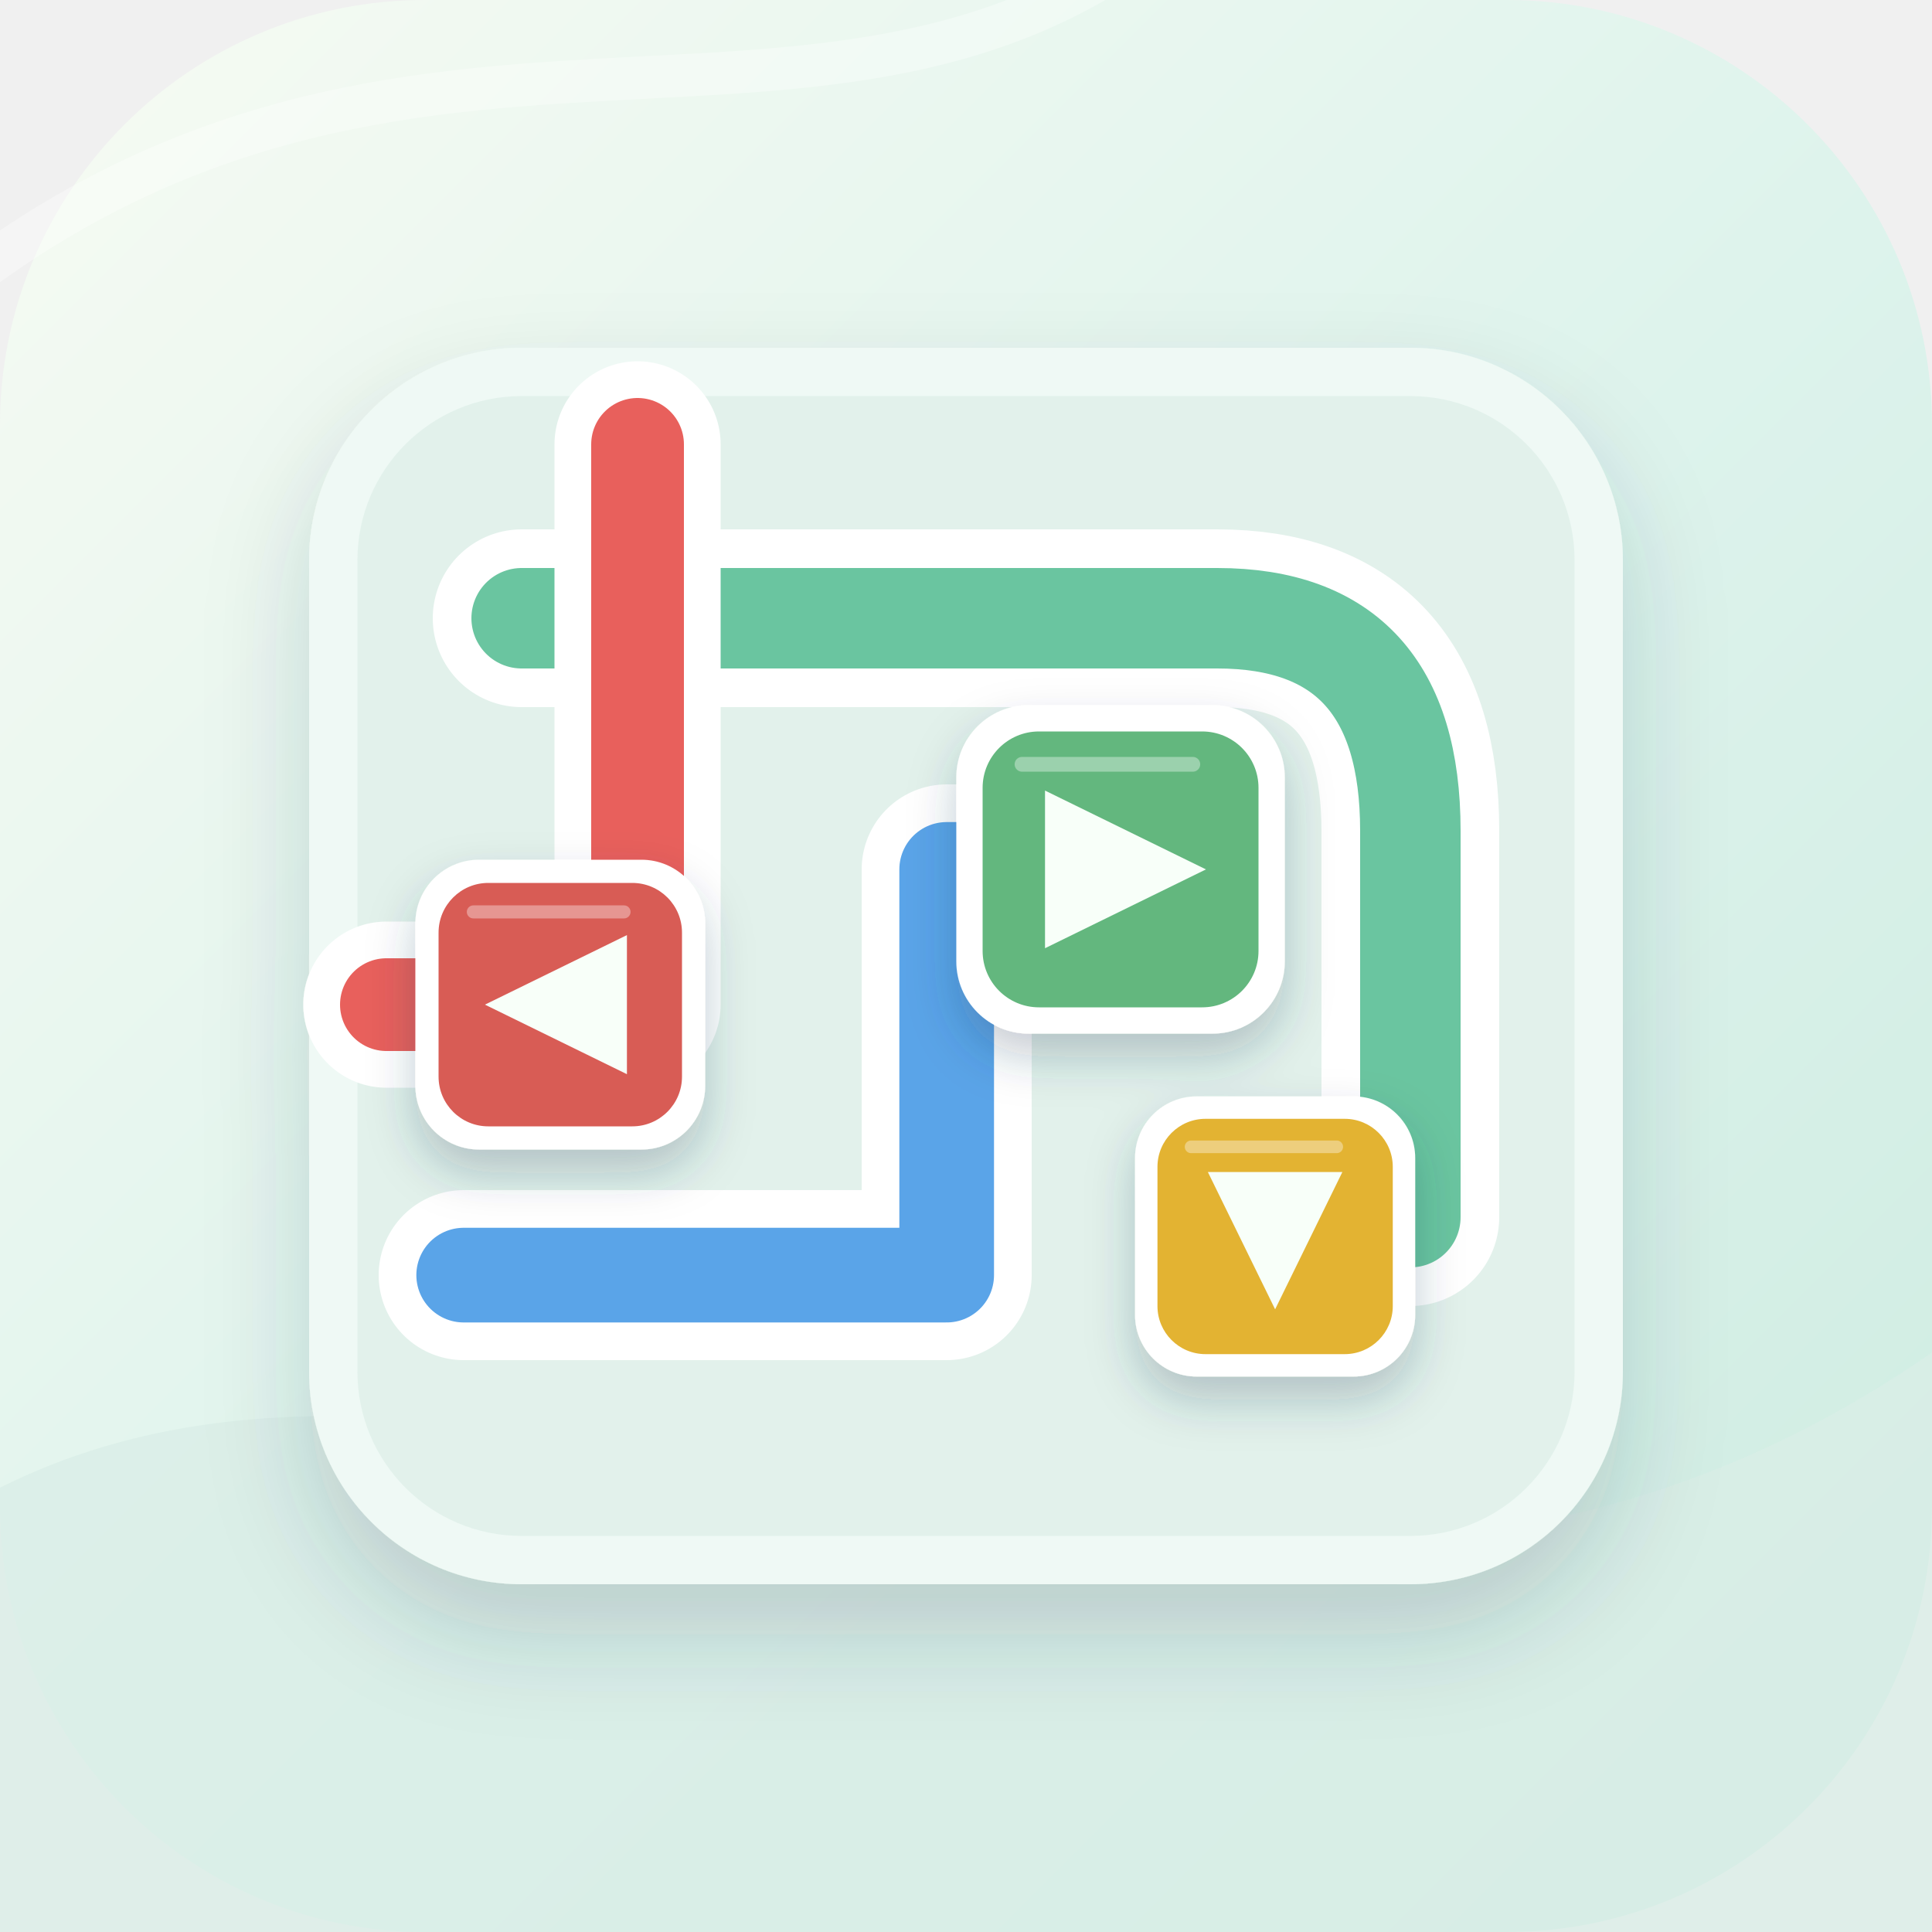
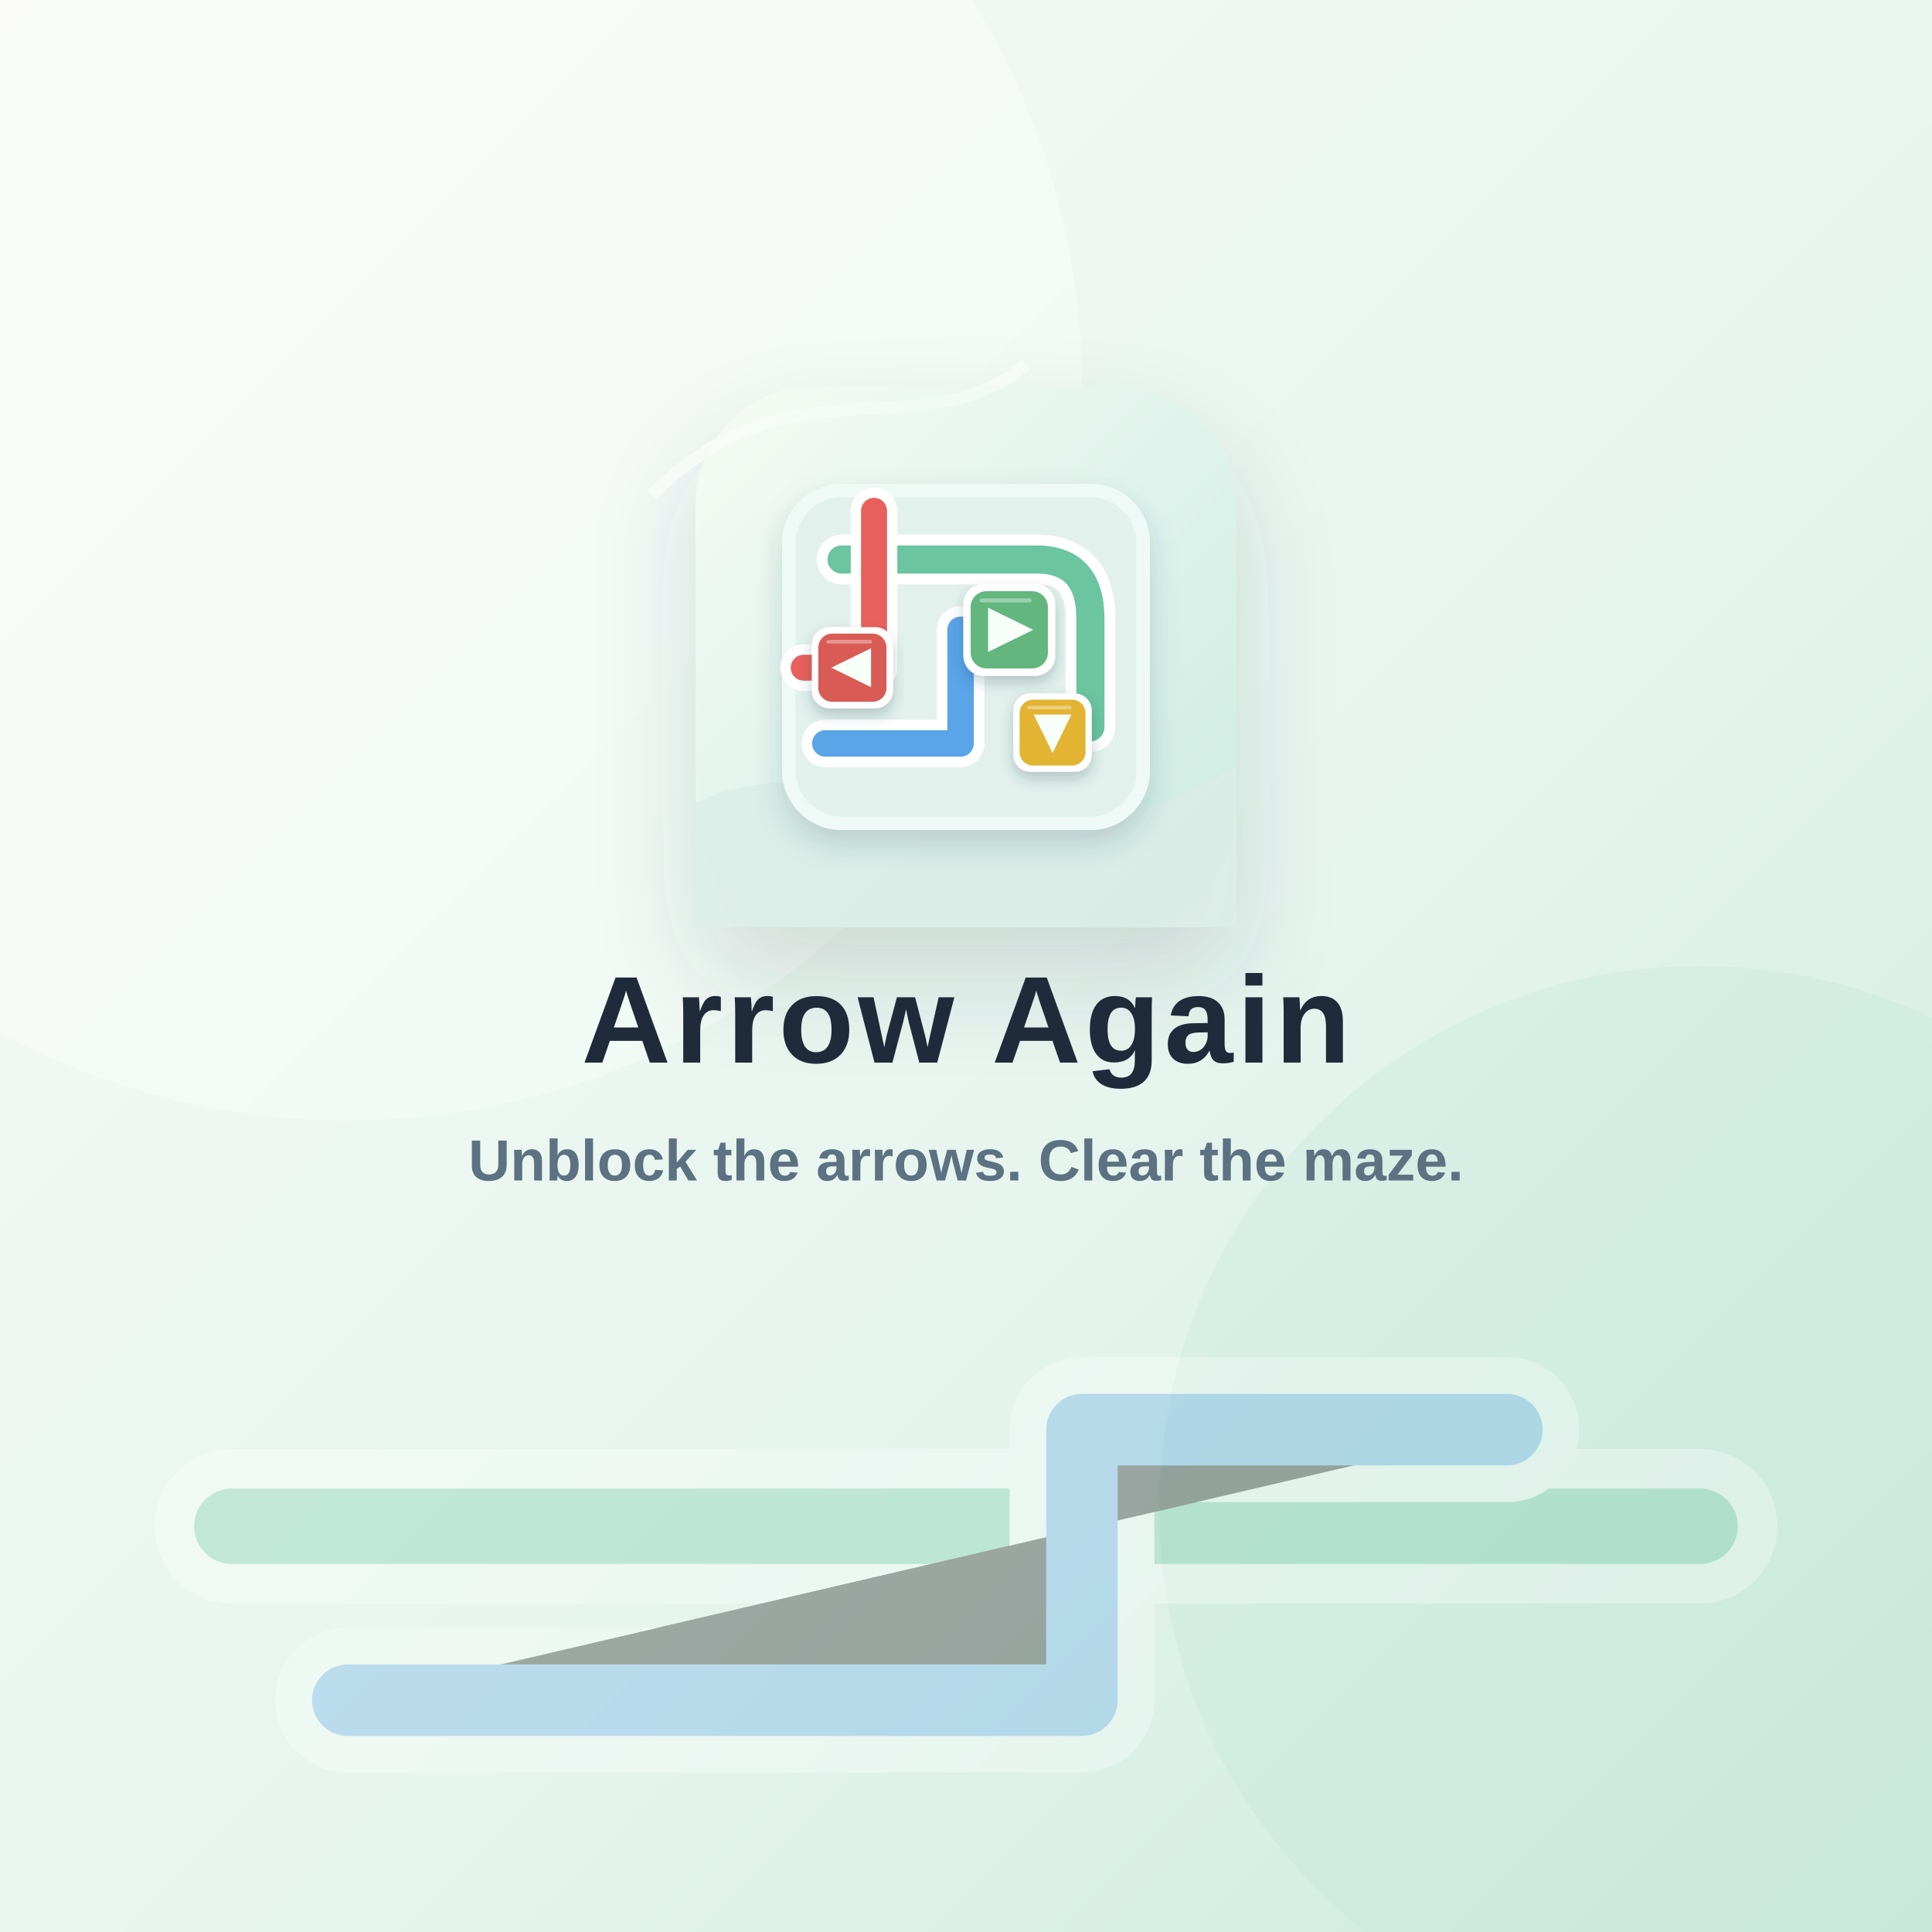
- <svg xmlns="http://www.w3.org/2000/svg" width="1024" height="1024" viewBox="0 0 1024 1024">
+ <svg xmlns="http://www.w3.org/2000/svg" width="2732" height="2732" viewBox="0 0 2732 2732">
  <defs>
-     <linearGradient id="iconBg" x1="0" x2="1" y1="0" y2="1">
-       <stop offset="0" stop-color="#F7FBF3" />
-       <stop offset=".54" stop-color="#DDF3EC" />
-       <stop offset="1" stop-color="#CDEBE0" />
+     <linearGradient id="splashBg" x1="0" x2="1" y1="0" y2="1">
+       <stop offset="0" stop-color="#F9FBF4" />
+       <stop offset=".58" stop-color="#E6F5EE" />
+       <stop offset="1" stop-color="#CAE9DC" />
    </linearGradient>
-     <filter id="softShadow" x="-20%" y="-20%" width="140%" height="150%">
-       <feDropShadow dx="0" dy="26.624" stdDeviation="26.624" flood-color="#274157" flood-opacity=".18" />
-     </filter>
-     <filter id="tileShadow" x="-25%" y="-25%" width="150%" height="150%">
-       <feDropShadow dx="0" dy="12.288" stdDeviation="12.288" flood-color="#24435B" flood-opacity=".25" />
+     <filter id="splashShadow" x="-30%" y="-30%" width="160%" height="170%">
+       <feDropShadow dx="0" dy="95.62" stdDeviation="92.888" flood-color="#264057" flood-opacity=".16" />
    </filter>
  </defs>
-   <rect width="1024" height="1024" rx="225.28" fill="url(#iconBg)" />
-   <path d="M0 788.48 C286.72 645.12 655.36 972.8 1024 716.8 L1024 1024 L0 1024Z" fill="#D9EEE7" opacity=".75" />
-   <path d="M-81.92 204.8 C184.32 -61.44 430.08 122.88 624.64 -40.96" stroke="#ffffff" stroke-width="22.528" opacity=".32" fill="none" />
-   <g filter="url(#softShadow)">
-     <rect x="163.84" y="184.32" width="696.32" height="655.36" rx="112.64" fill="#EFF9F5" />
-     <rect x="189.44" y="209.92" width="645.12" height="604.16" rx="87.04" fill="#DDEFE8" opacity=".72" />
-     <path d="M276.48 327.68 H645.12 Q747.52 327.68 747.52 440.32 V645.12" stroke="#ffffff" stroke-width="94.208" stroke-linecap="round" stroke-linejoin="round" fill="none" />
-     <path d="M276.48 327.68 H645.12 Q747.52 327.68 747.52 440.32 V645.12" stroke="#6BC5A0" stroke-width="53.248" stroke-linecap="round" stroke-linejoin="round" fill="none" />
-     <path d="M245.76 675.84 H501.76 V460.8 H624.64" stroke="#ffffff" stroke-width="90.112" stroke-linecap="round" stroke-linejoin="round" fill="none" />
-     <path d="M245.76 675.84 H501.76 V460.8 H624.64" stroke="#5AA4E8" stroke-width="50.176" stroke-linecap="round" stroke-linejoin="round" fill="none" />
-     <path d="M337.92 235.52 V532.48 H204.8" stroke="#ffffff" stroke-width="88.064" stroke-linecap="round" stroke-linejoin="round" fill="none" />
-     <path d="M337.92 235.52 V532.48 H204.8" stroke="#E8615B" stroke-width="49.152" stroke-linecap="round" stroke-linejoin="round" fill="none" />
+   <rect width="2732" height="2732" fill="url(#splashBg)" />
+   <circle cx="491.76" cy="546.4" r="1038.16" fill="#ffffff" opacity=".34" />
+   <circle cx="2404.16" cy="2130.96" r="764.96" fill="#BFE5D5" opacity=".32" />
+   <g opacity="0.32">
+     <path d="M327.84 2158.28 H2404.16" stroke="#FFFFFF" stroke-width="218.56" stroke-linecap="round" />
+     <path d="M327.84 2158.28 H2404.16" stroke="#6BC5A0" stroke-width="106.548" stroke-linecap="round" />
+     <path d="M491.76 2404.16 H1529.92 V2021.68 H2130.96" stroke="#FFFFFF" stroke-width="204.9" stroke-linecap="round" stroke-linejoin="round" />
+     <path d="M491.76 2404.16 H1529.92 V2021.68 H2130.96" stroke="#5AA4E8" stroke-width="101.084" stroke-linecap="round" stroke-linejoin="round" />
  </g>
-   <g filter="url(#tileShadow)">
-     <g>
-       <rect x="506.88" y="373.76" width="174.08" height="174.08" rx="38.298" fill="#ffffff" />
-       <rect x="520.806" y="387.686" width="146.227" height="146.227" rx="29.872" fill="#63B77E" />
-       <polygon points="553.882,419.021 639.181,460.8 553.882,502.579" fill="#F8FFF9" />
-       <path d="M541.696 405.094 H632.218" stroke="#ffffff" stroke-width="7.834" opacity=".36" stroke-linecap="round" />
+   <g transform="translate(983.52 546.4) scale(0.7470313)" filter="url(#splashShadow)">
+     <defs>
+       <linearGradient id="iconBg" x1="0" x2="1" y1="0" y2="1">
+         <stop offset="0" stop-color="#F7FBF3" />
+         <stop offset=".54" stop-color="#DDF3EC" />
+         <stop offset="1" stop-color="#CDEBE0" />
+       </linearGradient>
+       <filter id="softShadow" x="-20%" y="-20%" width="140%" height="150%">
+         <feDropShadow dx="0" dy="26.624" stdDeviation="26.624" flood-color="#274157" flood-opacity=".18" />
+       </filter>
+       <filter id="tileShadow" x="-25%" y="-25%" width="150%" height="150%">
+         <feDropShadow dx="0" dy="12.288" stdDeviation="12.288" flood-color="#24435B" flood-opacity=".25" />
+       </filter>
+     </defs>
+     <rect width="1024" height="1024" rx="225.28" fill="url(#iconBg)" />
+     <path d="M0 788.48 C286.72 645.12 655.36 972.8 1024 716.8 L1024 1024 L0 1024Z" fill="#D9EEE7" opacity=".75" />
+     <path d="M-81.92 204.8 C184.32 -61.44 430.08 122.88 624.64 -40.96" stroke="#ffffff" stroke-width="22.528" opacity=".32" fill="none" />
+     <g filter="url(#softShadow)">
+       <rect x="163.84" y="184.32" width="696.32" height="655.36" rx="112.64" fill="#EFF9F5" />
+       <rect x="189.44" y="209.92" width="645.12" height="604.16" rx="87.04" fill="#DDEFE8" opacity=".72" />
+       <path d="M276.48 327.68 H645.12 Q747.52 327.68 747.52 440.32 V645.12" stroke="#ffffff" stroke-width="94.208" stroke-linecap="round" stroke-linejoin="round" fill="none" />
+       <path d="M276.48 327.68 H645.12 Q747.52 327.68 747.52 440.32 V645.12" stroke="#6BC5A0" stroke-width="53.248" stroke-linecap="round" stroke-linejoin="round" fill="none" />
+       <path d="M245.76 675.84 H501.76 V460.8 H624.64" stroke="#ffffff" stroke-width="90.112" stroke-linecap="round" stroke-linejoin="round" fill="none" />
+       <path d="M245.76 675.84 H501.76 V460.8 H624.64" stroke="#5AA4E8" stroke-width="50.176" stroke-linecap="round" stroke-linejoin="round" fill="none" />
+       <path d="M337.92 235.52 V532.48 H204.8" stroke="#ffffff" stroke-width="88.064" stroke-linecap="round" stroke-linejoin="round" fill="none" />
+       <path d="M337.92 235.52 V532.48 H204.8" stroke="#E8615B" stroke-width="49.152" stroke-linecap="round" stroke-linejoin="round" fill="none" />
    </g>
-     <g>
-       <rect x="220.16" y="455.68" width="153.6" height="153.6" rx="33.792" fill="#ffffff" />
-       <rect x="232.448" y="467.968" width="129.024" height="129.024" rx="26.358" fill="#D85B55" />
-       <polygon points="332.288,495.616 257.024,532.48 332.288,569.344" fill="#F8FFF9" />
-       <path d="M250.88 483.328 H330.752" stroke="#ffffff" stroke-width="6.912" opacity=".36" stroke-linecap="round" />
-     </g>
-     <g>
-       <rect x="601.6" y="581.12" width="148.48" height="148.48" rx="32.666" fill="#ffffff" />
-       <rect x="613.478" y="592.998" width="124.723" height="124.723" rx="25.479" fill="#E3B333" />
-       <polygon points="640.205,621.21 675.84,693.965 711.475,621.21" fill="#F8FFF9" />
-       <path d="M631.296 607.846 H708.506" stroke="#ffffff" stroke-width="6.682" opacity=".36" stroke-linecap="round" />
+     <g filter="url(#tileShadow)">
+       <g>
+         <rect x="506.88" y="373.76" width="174.08" height="174.08" rx="38.298" fill="#ffffff" />
+         <rect x="520.806" y="387.686" width="146.227" height="146.227" rx="29.872" fill="#63B77E" />
+         <polygon points="553.882,419.021 639.181,460.8 553.882,502.579" fill="#F8FFF9" />
+         <path d="M541.696 405.094 H632.218" stroke="#ffffff" stroke-width="7.834" opacity=".36" stroke-linecap="round" />
+       </g>
+       <g>
+         <rect x="220.16" y="455.68" width="153.6" height="153.6" rx="33.792" fill="#ffffff" />
+         <rect x="232.448" y="467.968" width="129.024" height="129.024" rx="26.358" fill="#D85B55" />
+         <polygon points="332.288,495.616 257.024,532.48 332.288,569.344" fill="#F8FFF9" />
+         <path d="M250.88 483.328 H330.752" stroke="#ffffff" stroke-width="6.912" opacity=".36" stroke-linecap="round" />
+       </g>
+       <g>
+         <rect x="601.6" y="581.12" width="148.48" height="148.48" rx="32.666" fill="#ffffff" />
+         <rect x="613.478" y="592.998" width="124.723" height="124.723" rx="25.479" fill="#E3B333" />
+         <polygon points="640.205,621.21 675.84,693.965 711.475,621.21" fill="#F8FFF9" />
+         <path d="M631.296 607.846 H708.506" stroke="#ffffff" stroke-width="6.682" opacity=".36" stroke-linecap="round" />
+       </g>
    </g>
  </g>
+   <text x="1366" y="1502.6" text-anchor="middle" fill="#1F2B3A" font-family="Avenir Next, Nunito, Arial, sans-serif" font-size="174.848" font-weight="850" letter-spacing="5.464">Arrow Again</text>
+   <text x="1366" y="1669.252" text-anchor="middle" fill="#5C7182" font-family="Avenir Next, Nunito, Arial, sans-serif" font-size="81.96" font-weight="700">Unblock the arrows. Clear the maze.</text>
</svg>
